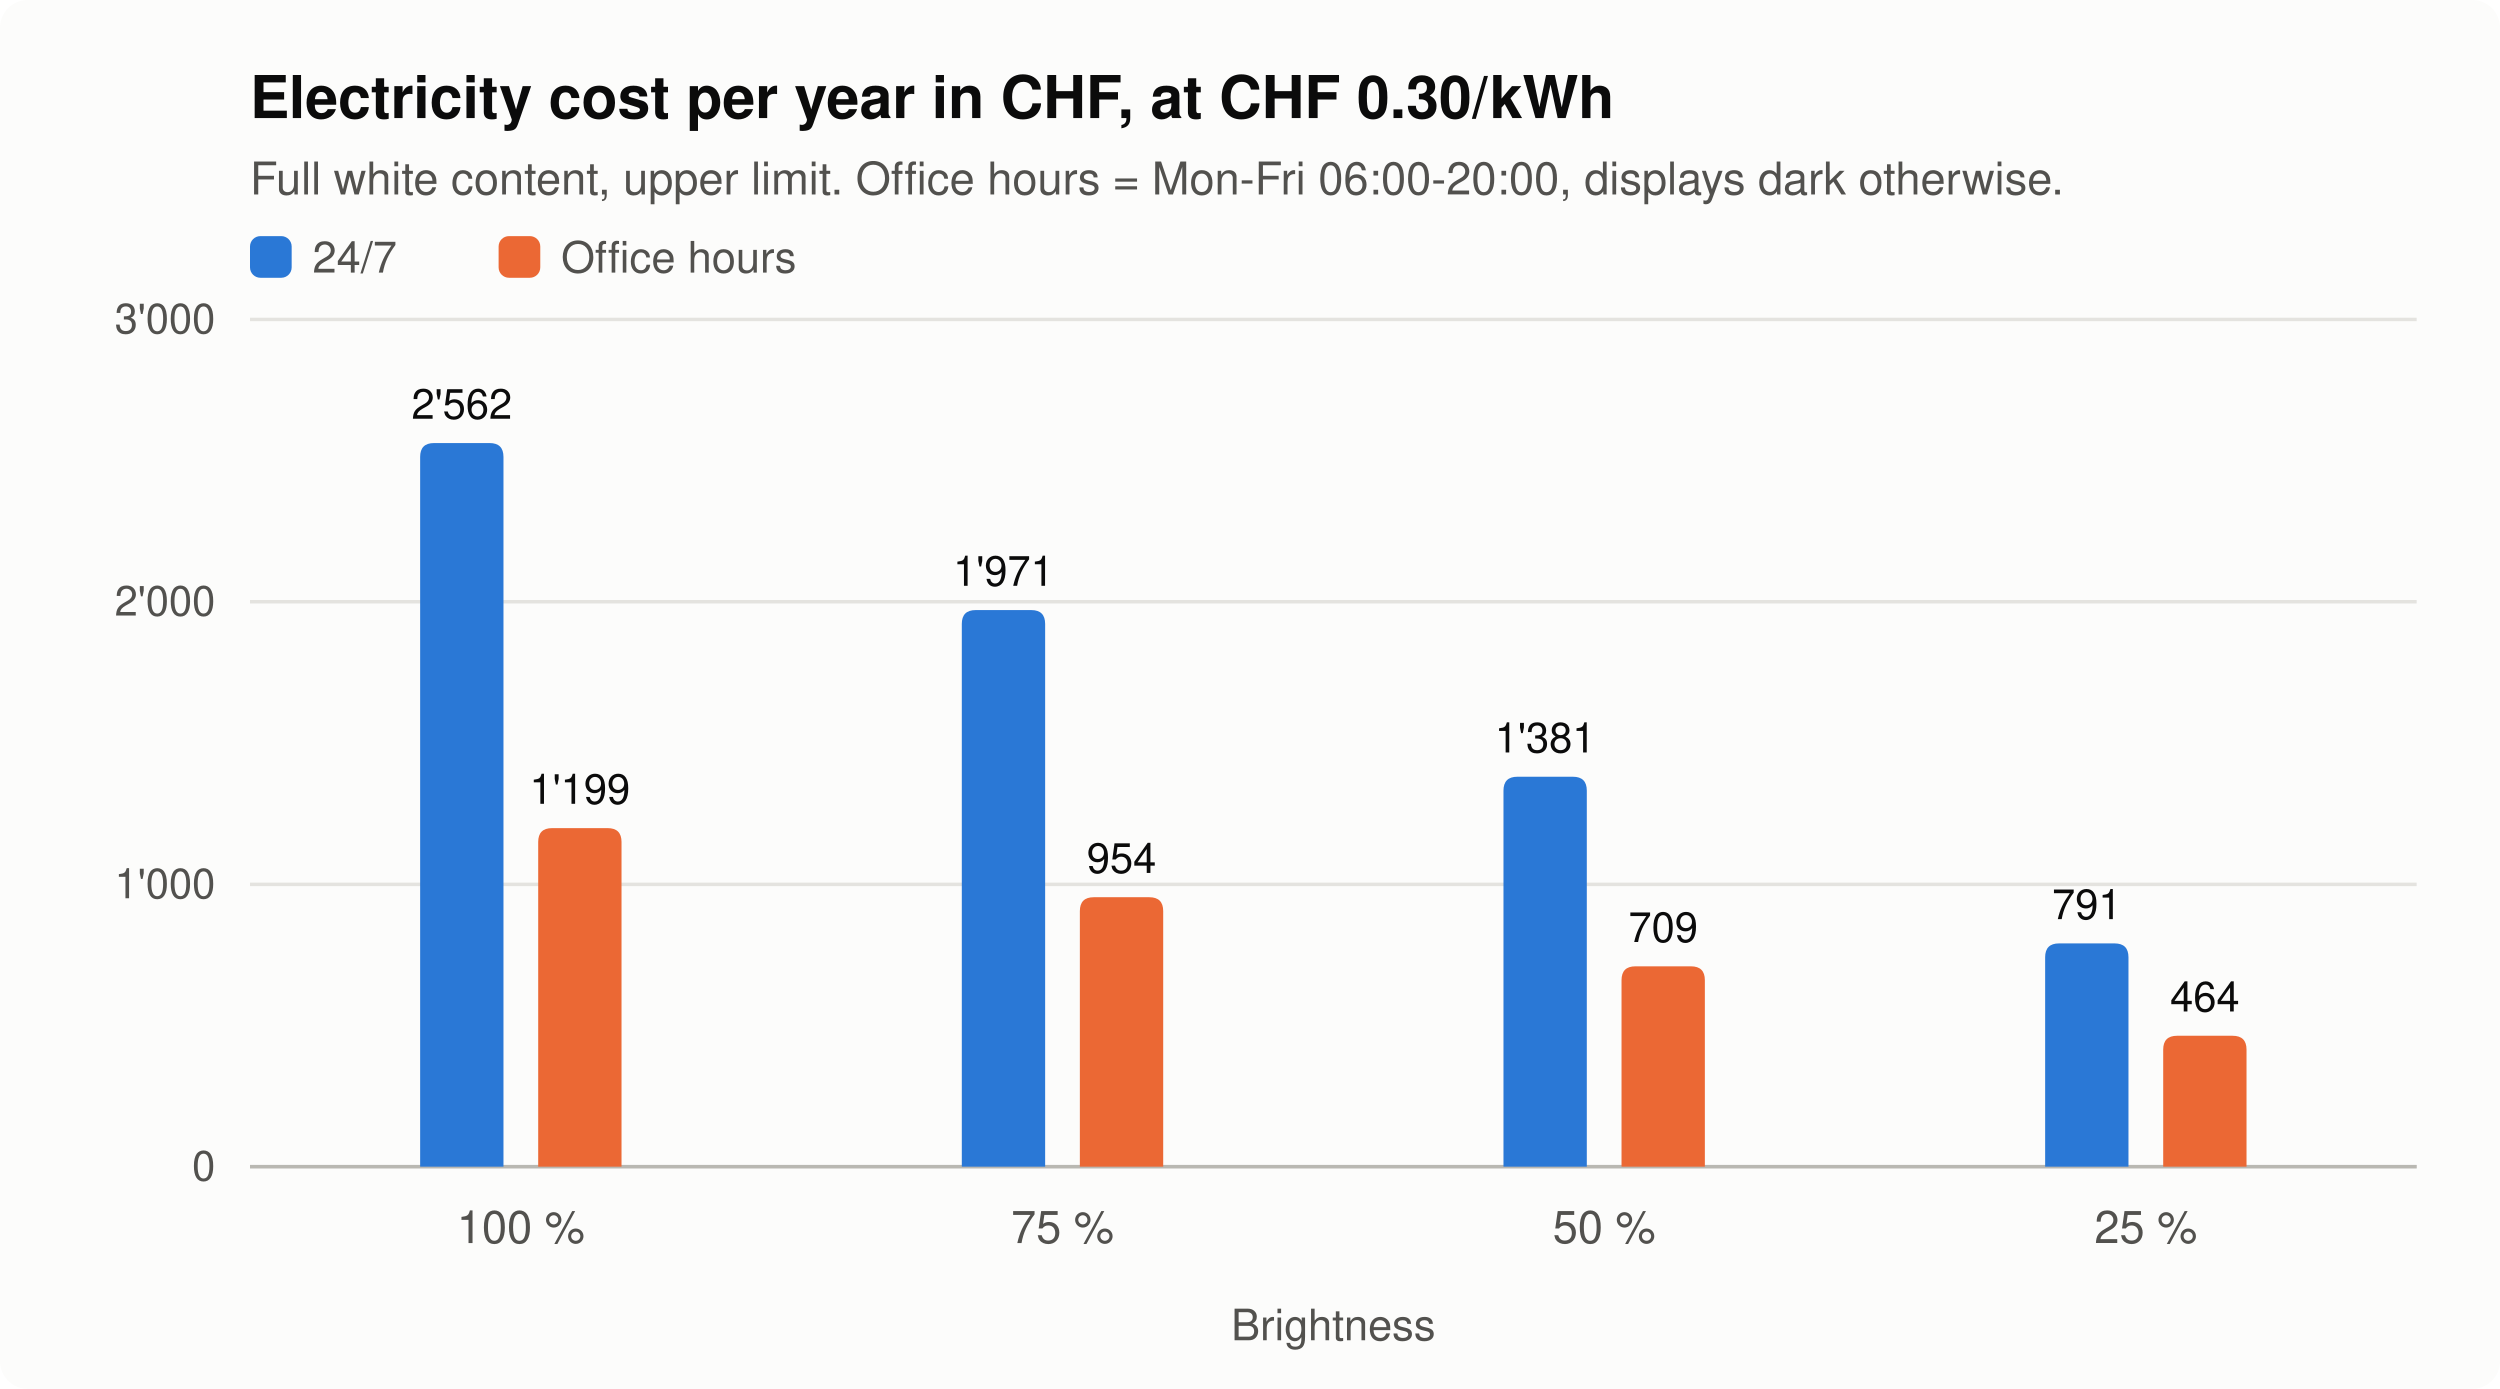
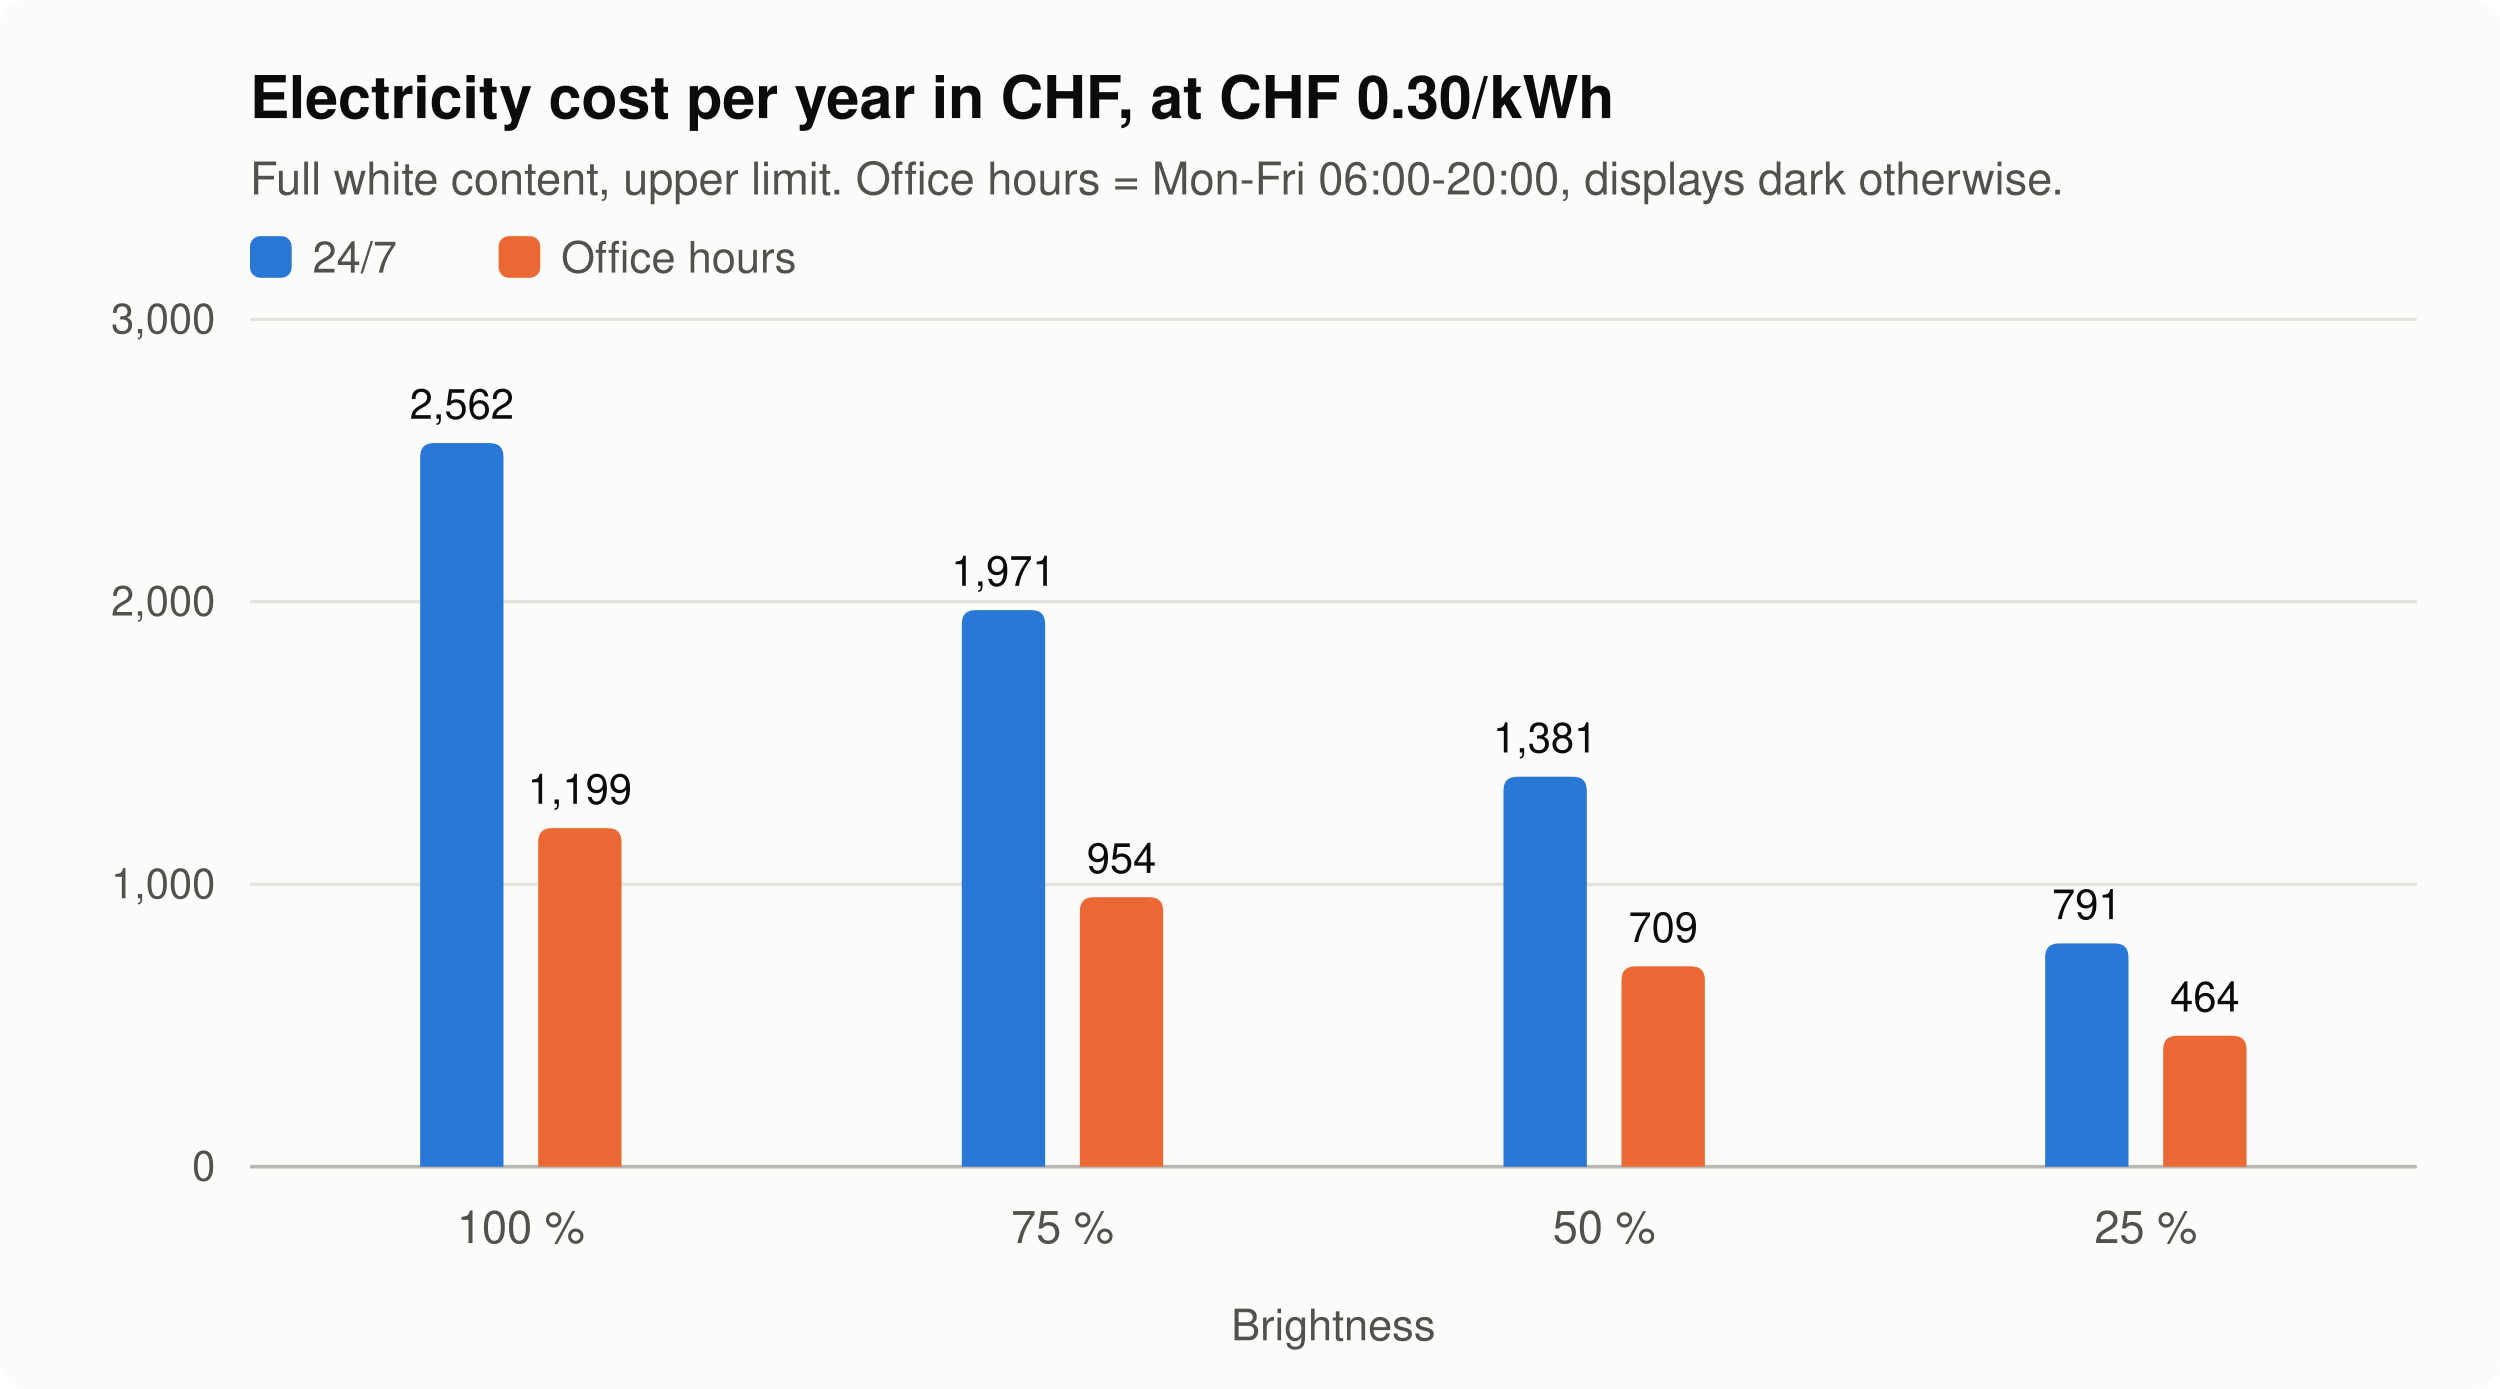
<svg xmlns="http://www.w3.org/2000/svg" width="720" height="400" viewBox="0 0 720 400" role="img" aria-label="Electricity cost per year in CHF, at CHF 0.30/kWh">
  <rect width="720" height="400" rx="8" fill="#fcfcfb" />
  <g style="font-family:-apple-system,BlinkMacSystemFont,'Segoe UI',Helvetica,Arial,sans-serif">
    <text x="72" y="34" font-size="17" font-weight="600" fill="#0b0b0b">Electricity cost per year in CHF, at CHF 0.30/kWh</text>
    <text x="72" y="56" font-size="13" fill="#52514e">Full white content, upper limit. Office hours = Mon-Fri 06:00-20:00, displays dark otherwise.</text>
    <rect x="72" y="68" width="12" height="12" rx="3" fill="#2a78d6" />
    <text x="90" y="78.5" font-size="12.5" fill="#52514e">24/7</text>
    <rect x="143.6" y="68" width="12" height="12" rx="3" fill="#eb6834" />
    <text x="161.6" y="78.5" font-size="12.5" fill="#52514e">Office hours</text>
    <line x1="72" x2="696" y1="336.0" y2="336.0" stroke="#e4e3df" stroke-width="1" />
    <text x="62" y="340.0" font-size="12" text-anchor="end" fill="#52514e">0</text>
    <line x1="72" x2="696" y1="254.7" y2="254.7" stroke="#e4e3df" stroke-width="1" />
-     <text x="62" y="258.7" font-size="12" text-anchor="end" fill="#52514e">1'000</text>
+     <text x="62" y="258.7" font-size="12" text-anchor="end" fill="#52514e">1,000</text>
    <line x1="72" x2="696" y1="173.3" y2="173.3" stroke="#e4e3df" stroke-width="1" />
-     <text x="62" y="177.3" font-size="12" text-anchor="end" fill="#52514e">2'000</text>
+     <text x="62" y="177.3" font-size="12" text-anchor="end" fill="#52514e">2,000</text>
    <line x1="72" x2="696" y1="92.0" y2="92.0" stroke="#e4e3df" stroke-width="1" />
-     <text x="62" y="96.0" font-size="12" text-anchor="end" fill="#52514e">3'000</text>
+     <text x="62" y="96.0" font-size="12" text-anchor="end" fill="#52514e">3,000</text>
    <line x1="72" x2="696" y1="336" y2="336" stroke="#b9b8b2" stroke-width="1" />
    <path d="M121.0,336.0 L121.0,131.6 Q121.0,127.6 125.0,127.6 L141.0,127.6 Q145.0,127.6 145.0,131.6 L145.0,336.0 Z" fill="#2a78d6" />
-     <text x="133.0" y="120.6" font-size="12" text-anchor="middle" fill="#0b0b0b">2'562</text>
+     <text x="133.0" y="120.6" font-size="12" text-anchor="middle" fill="#0b0b0b">2,562</text>
    <path d="M155.0,336.0 L155.0,242.5 Q155.0,238.5 159.0,238.5 L175.0,238.5 Q179.0,238.5 179.0,242.5 L179.0,336.0 Z" fill="#eb6834" />
-     <text x="167.0" y="231.5" font-size="12" text-anchor="middle" fill="#0b0b0b">1'199</text>
+     <text x="167.0" y="231.5" font-size="12" text-anchor="middle" fill="#0b0b0b">1,199</text>
    <text x="150.0" y="358" font-size="13" text-anchor="middle" fill="#52514e">100 %</text>
    <path d="M277.0,336.0 L277.0,179.7 Q277.0,175.7 281.0,175.7 L297.0,175.7 Q301.0,175.7 301.0,179.7 L301.0,336.0 Z" fill="#2a78d6" />
-     <text x="289.0" y="168.7" font-size="12" text-anchor="middle" fill="#0b0b0b">1'971</text>
+     <text x="289.0" y="168.7" font-size="12" text-anchor="middle" fill="#0b0b0b">1,971</text>
    <path d="M311.0,336.0 L311.0,262.4 Q311.0,258.4 315.0,258.4 L331.0,258.4 Q335.0,258.4 335.0,262.4 L335.0,336.0 Z" fill="#eb6834" />
    <text x="323.0" y="251.4" font-size="12" text-anchor="middle" fill="#0b0b0b">954</text>
    <text x="306.0" y="358" font-size="13" text-anchor="middle" fill="#52514e">75 %</text>
    <path d="M433.0,336.0 L433.0,227.7 Q433.0,223.7 437.0,223.7 L453.0,223.7 Q457.0,223.7 457.0,227.7 L457.0,336.0 Z" fill="#2a78d6" />
-     <text x="445.0" y="216.7" font-size="12" text-anchor="middle" fill="#0b0b0b">1'381</text>
+     <text x="445.0" y="216.7" font-size="12" text-anchor="middle" fill="#0b0b0b">1,381</text>
    <path d="M467.0,336.0 L467.0,282.3 Q467.0,278.3 471.0,278.3 L487.0,278.3 Q491.0,278.3 491.0,282.3 L491.0,336.0 Z" fill="#eb6834" />
    <text x="479.0" y="271.3" font-size="12" text-anchor="middle" fill="#0b0b0b">709</text>
    <text x="462.0" y="358" font-size="13" text-anchor="middle" fill="#52514e">50 %</text>
    <path d="M589.0,336.0 L589.0,275.7 Q589.0,271.7 593.0,271.7 L609.0,271.7 Q613.0,271.7 613.0,275.7 L613.0,336.0 Z" fill="#2a78d6" />
    <text x="601.0" y="264.7" font-size="12" text-anchor="middle" fill="#0b0b0b">791</text>
    <path d="M623.0,336.0 L623.0,302.3 Q623.0,298.3 627.0,298.3 L643.0,298.3 Q647.0,298.3 647.0,302.3 L647.0,336.0 Z" fill="#eb6834" />
    <text x="635.0" y="291.3" font-size="12" text-anchor="middle" fill="#0b0b0b">464</text>
    <text x="618.0" y="358" font-size="13" text-anchor="middle" fill="#52514e">25 %</text>
    <text x="384.0" y="386" font-size="12.5" text-anchor="middle" fill="#52514e">Brightness</text>
  </g>
</svg>
